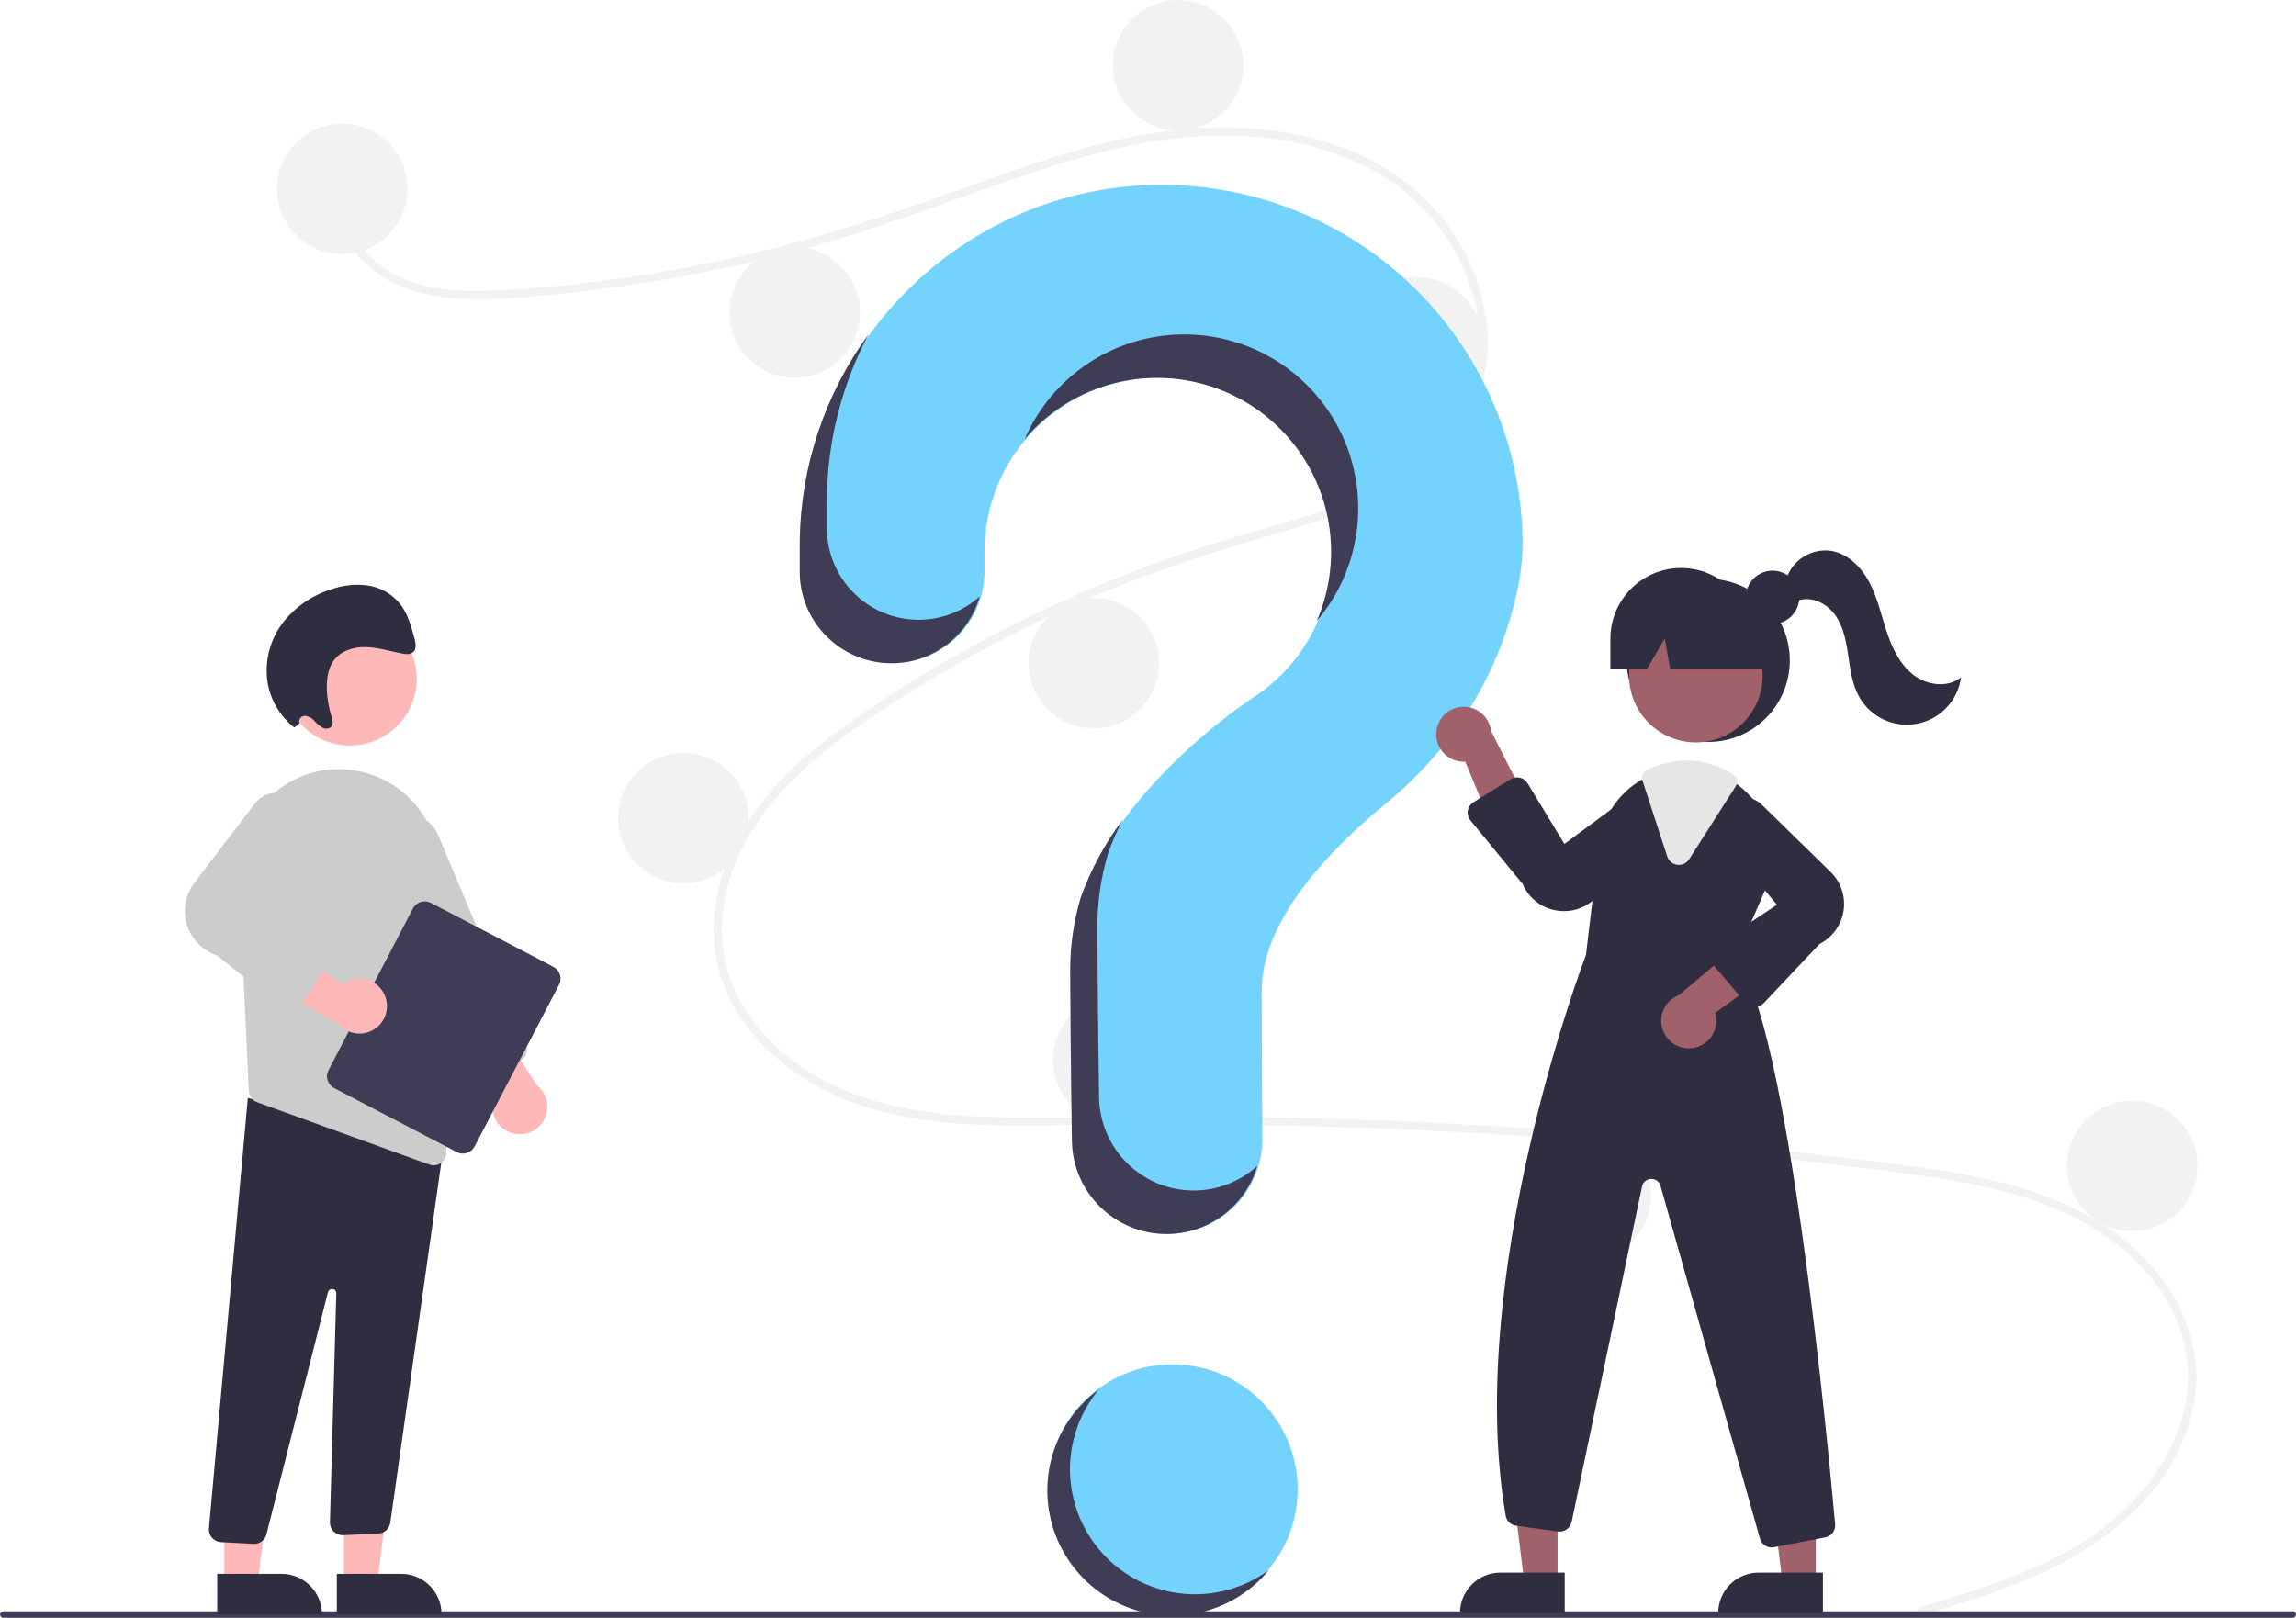
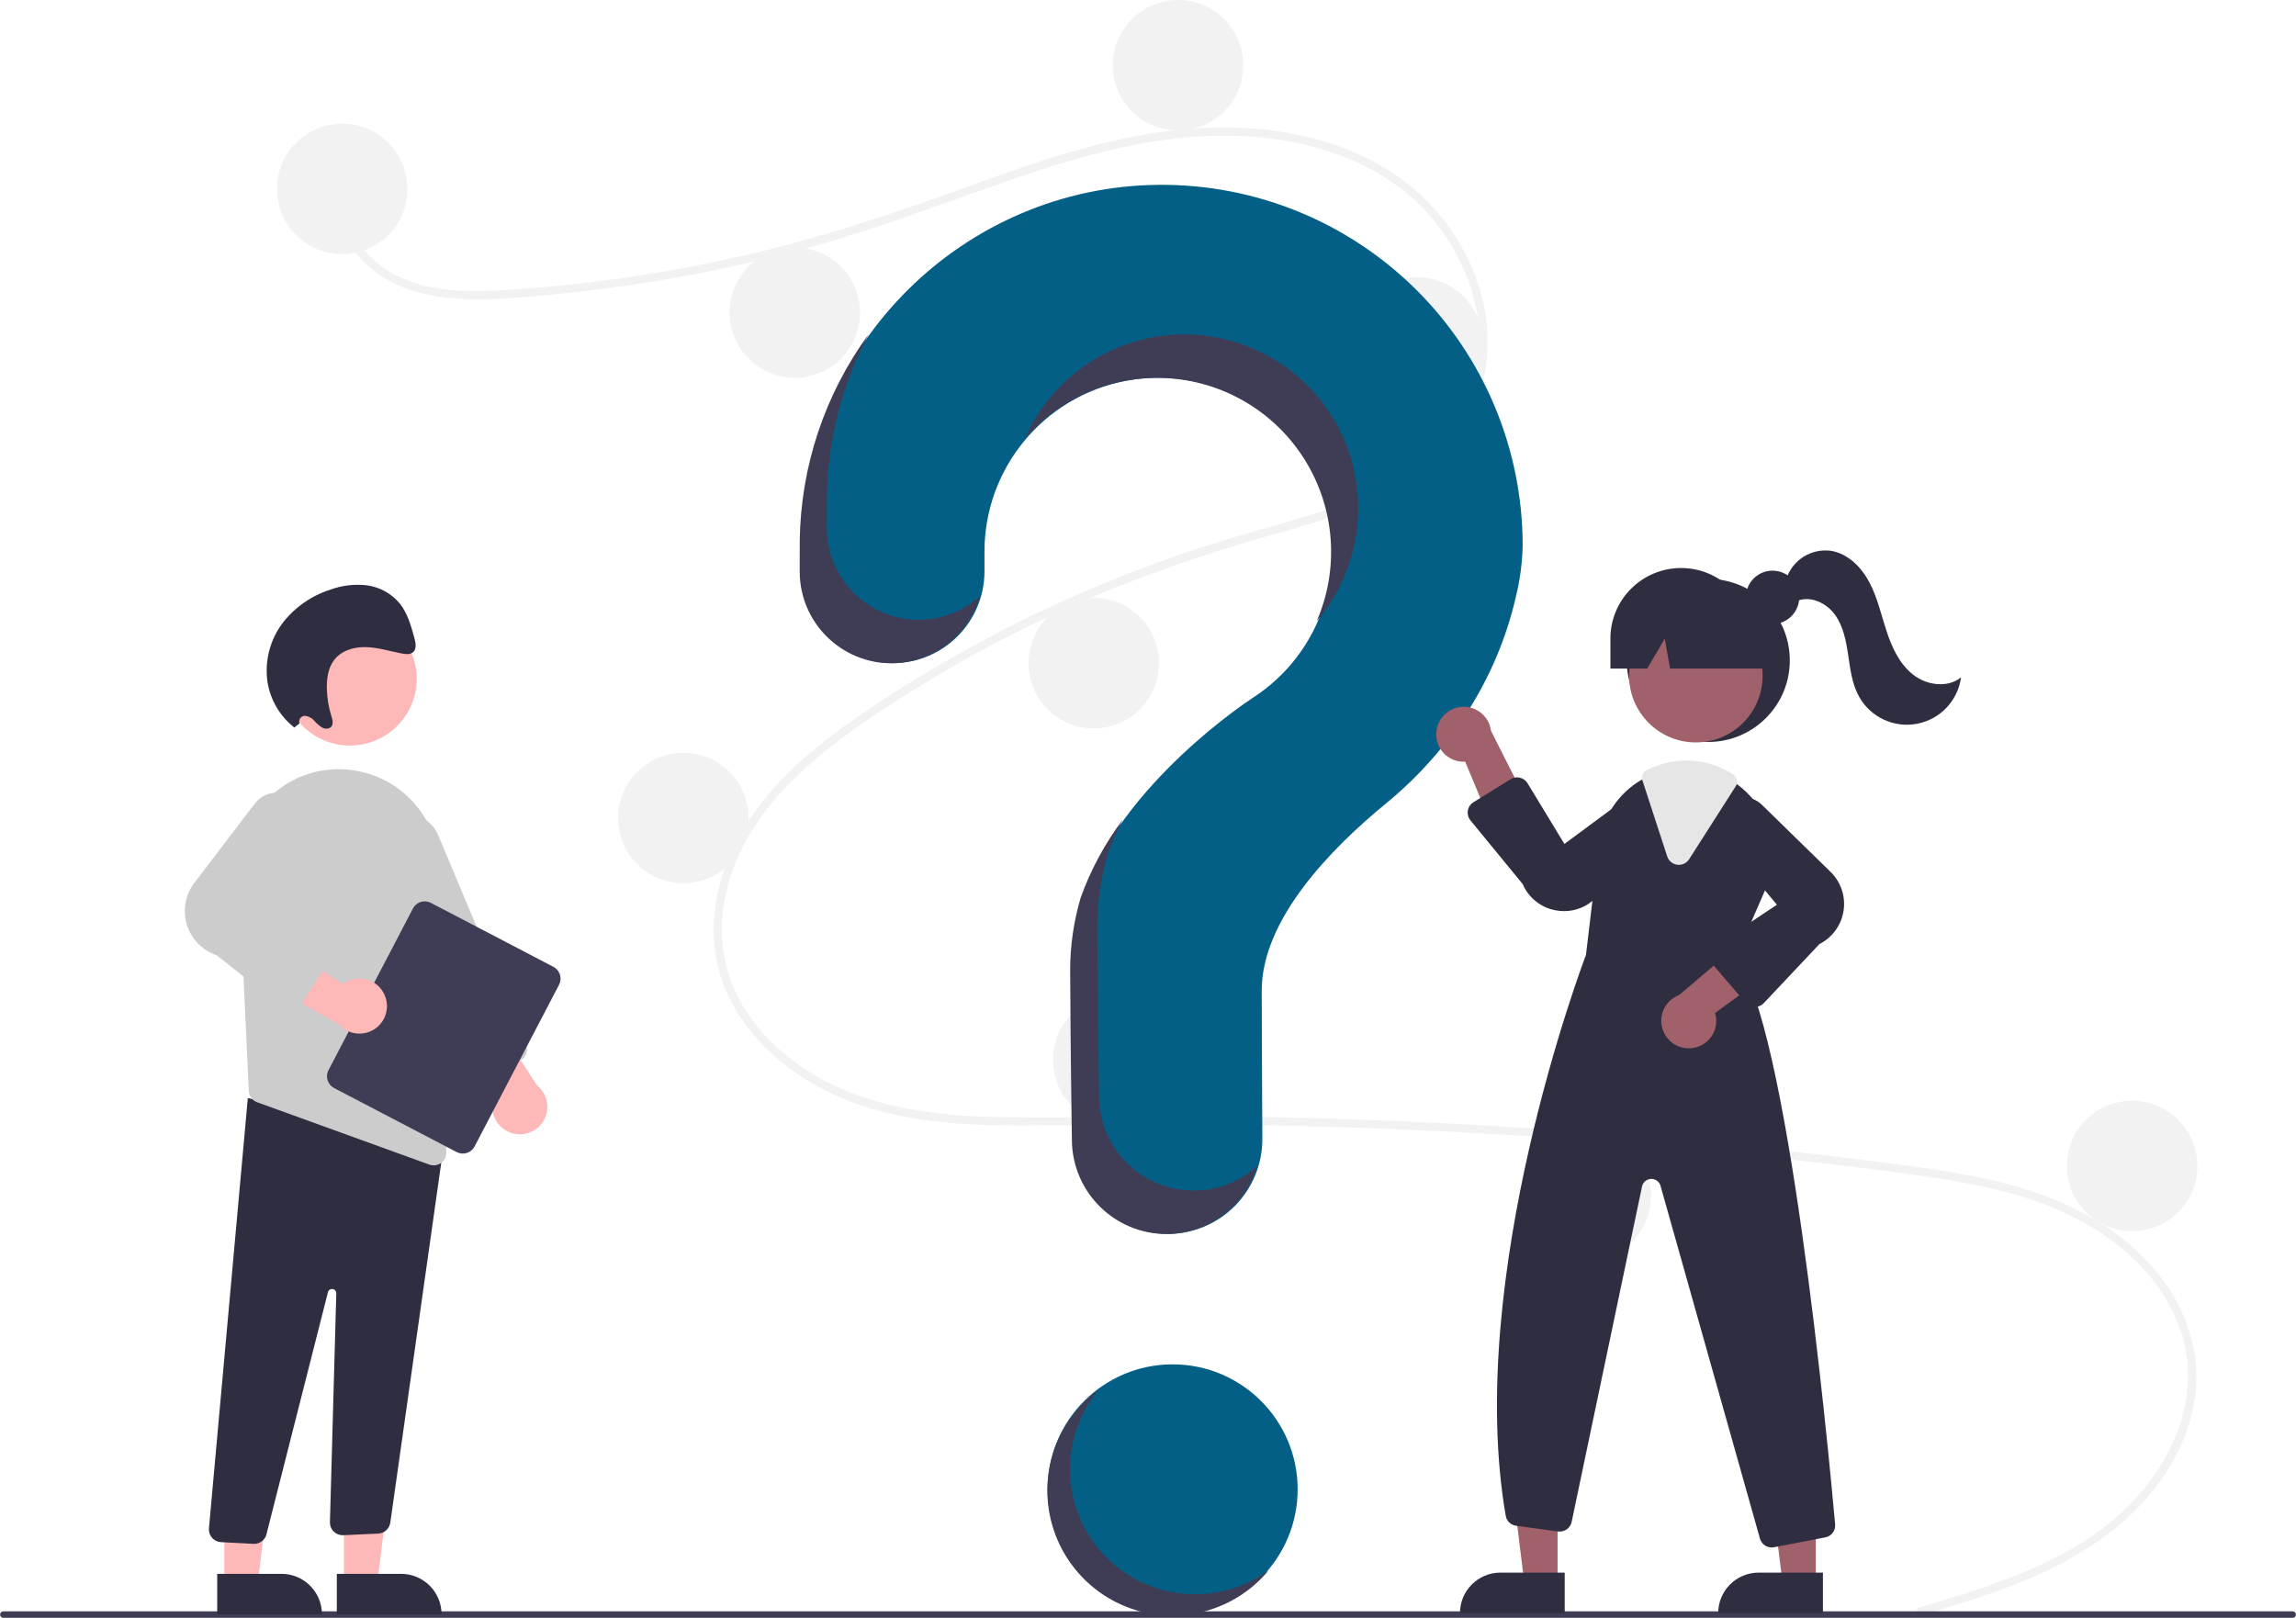
<svg xmlns="http://www.w3.org/2000/svg" id="ef672dd0-2e16-4c9d-8107-606b55e40777" data-name="Layer 1" width="844.675" height="595.262" viewBox="0 0 844.675 595.262">
-   <circle cx="431.393" cy="548" r="46" fill="#73d3fc" />
+   <circle cx="431.393" cy="548" r="46" fill="#045f86" />
  <path d="M883.862,743.785c25.735-7.729,53.094-15.788,73.503-34.161,18.238-16.418,30.55-41.489,22.995-66.112-7.54-24.572-30.124-40.956-53.442-49.105-13.225-4.622-27.061-7.186-40.891-9.2-15.035-2.19-30.136-3.984-45.23-5.71q-91.677-10.486-184.044-12.811c-30.385-.765-60.764-.747-91.152-.306-27.139.394-55.722.384-80.899-11.151-19.578-8.97-37.348-25.289-42.803-46.734-6.297-24.755,5.318-49.964,21.98-67.892,8.783-9.45,19.047-17.404,29.636-24.717,11.487-7.934,23.375-15.306,35.521-22.188a494.634,494.634,0,0,1,74.767-34.468c12.746-4.634,25.68-8.633,38.728-12.321,11.017-3.115,22.068-6.234,32.716-10.477,20.583-8.204,40.161-22.1,45.395-44.881,4.96-21.591-3.403-45.031-18.065-61.071-16.963-18.557-42.539-26.692-67.06-28.008-27.528-1.478-54.422,5.412-80.297,14.156-27.597,9.326-54.599,20.049-82.778,27.603a556.958,556.958,0,0,1-85.196,15.837c-14.082,1.5-28.59,3.193-42.756,2.045-11.872-.962-23.684-4.454-32.434-12.88-7.503-7.225-11.972-17.154-10.435-27.632.279-1.903,3.17-1.094,2.893.798-1.87,12.755,6.8,24.509,17.484,30.529,12.348,6.958,27.374,6.968,41.122,6.172a537.825,537.825,0,0,0,88.515-12.796c28.593-6.531,56.164-15.866,83.704-25.839,26.156-9.472,52.897-18.716,80.84-20.767,24.246-1.78,49.752,1.752,70.874,14.423,18.564,11.136,32.215,29.707,36.565,51.018,4.25,20.825-1.636,41.785-17.4,56.317-16.321,15.046-38.701,21.479-59.557,27.404-26.452,7.514-52.337,16.298-77.392,27.703a485.824,485.824,0,0,0-72.8,40.928c-22.246,15.202-44.201,34.331-51.237,61.451-3.277,12.633-2.672,26.032,2.812,37.965,4.876,10.61,12.907,19.535,22.262,26.419,22.321,16.424,50.453,19.797,77.414,20.132,30.281.377,60.564-.645,90.855-.148q92.599,1.52,184.819,11.273,23.108,2.446,46.158,5.407c13.822,1.776,27.69,3.541,41.278,6.695,24.162,5.608,47.674,16.392,62.692,36.878a61.319,61.319,0,0,1,11.947,30.446c1.051,11.524-1.77,23.069-6.98,33.321-11.532,22.69-33.134,37.123-56.073,46.605-12.287,5.079-25.032,8.926-37.752,12.746-1.853.557-2.645-2.338-.798-2.893Z" transform="translate(-177.6623 -152.3692)" fill="#f2f2f2" />
  <circle cx="125.893" cy="69.5" r="24" fill="#f2f2f2" />
  <circle cx="292.393" cy="115" r="24" fill="#f2f2f2" />
  <circle cx="433.393" cy="24" r="24" fill="#f2f2f2" />
  <circle cx="521.393" cy="126" r="24" fill="#f2f2f2" />
  <circle cx="402.393" cy="244" r="24" fill="#f2f2f2" />
  <circle cx="251.393" cy="301" r="24" fill="#f2f2f2" />
  <circle cx="411.393" cy="390" r="24" fill="#f2f2f2" />
  <circle cx="583.393" cy="440" r="24" fill="#f2f2f2" />
  <circle cx="784.393" cy="429" r="24" fill="#f2f2f2" />
-   <path d="M604.128,220.373c-71.892.508-130.756,58.93-131.777,130.816-.009.664-.014,5.33-.013,11.434a33.748,33.748,0,0,0,33.744,33.746h0a33.769,33.769,0,0,0,33.761-33.798c-.003-4.152-.006-7.026-.006-7.202a64,64,0,1,1,98.52,53.879l.012.014s-48.028,30.92-62.671,73.335l.012.003a94.004,94.004,0,0,0-3.874,26.768c0,3.725.219,36.321.643,62.778a34.786,34.786,0,0,0,34.79,34.222h0a34.796,34.796,0,0,0,34.794-35.011c-.147-24.229-.227-52.442-.227-54.489,0-26.045,25.125-51.995,45.764-68.917,23.766-19.487,40.868-46.043,47.737-75.999a86.762,86.762,0,0,0,2.499-18.834A132.75,132.75,0,0,0,604.128,220.373Z" transform="translate(-177.6623 -152.3692)" fill="#73d3fc" />
+   <path d="M604.128,220.373c-71.892.508-130.756,58.93-131.777,130.816-.009.664-.014,5.33-.013,11.434a33.748,33.748,0,0,0,33.744,33.746h0a33.769,33.769,0,0,0,33.761-33.798c-.003-4.152-.006-7.026-.006-7.202a64,64,0,1,1,98.52,53.879l.012.014s-48.028,30.92-62.671,73.335l.012.003a94.004,94.004,0,0,0-3.874,26.768c0,3.725.219,36.321.643,62.778a34.786,34.786,0,0,0,34.79,34.222h0a34.796,34.796,0,0,0,34.794-35.011c-.147-24.229-.227-52.442-.227-54.489,0-26.045,25.125-51.995,45.764-68.917,23.766-19.487,40.868-46.043,47.737-75.999a86.762,86.762,0,0,0,2.499-18.834A132.75,132.75,0,0,0,604.128,220.373Z" transform="translate(-177.6623 -152.3692)" fill="#045f86" />
  <path d="M1021.147,747.631H178.853a1.191,1.191,0,0,1,0-2.381h842.294a1.191,1.191,0,0,1,0,2.381Z" transform="translate(-177.6623 -152.3692)" fill="#3f3d56" />
  <circle cx="628.449" cy="242.996" r="30" fill="#2f2e41" />
  <polygon points="573.012 582.129 560.753 582.129 554.92 534.841 573.015 534.841 573.012 582.129" fill="#a0616a" />
  <path d="M551.996,578.626h23.644a0,0,0,0,1,0,0v14.887a0,0,0,0,1,0,0H537.109a0,0,0,0,1,0,0v0A14.887,14.887,0,0,1,551.996,578.626Z" fill="#2f2e41" />
  <polygon points="668.012 582.129 655.753 582.129 649.92 534.841 668.015 534.841 668.012 582.129" fill="#a0616a" />
  <path d="M646.996,578.626h23.644a0,0,0,0,1,0,0v14.887a0,0,0,0,1,0,0H632.109a0,0,0,0,1,0,0v0A14.887,14.887,0,0,1,646.996,578.626Z" fill="#2f2e41" />
  <circle cx="623.89" cy="248.61" r="24.561" fill="#a0616a" />
  <path d="M816.191,504.775l10.99-25.25a31.383,31.383,0,0,0-6.95-35.6,31.873,31.873,0,0,0-3.07-2.67,30.935,30.935,0,0,0-18.99-6.57,32.179,32.179,0,0,0-13.4,2.98c-.36.16-.71.33-1.07.5-.69.33-1.37.69-2.03,1.06a31.678,31.678,0,0,0-15.7,23.88l-4.85,40.64c-1.22,3.19-44.74,118.39-29.52,206.34a4.467,4.467,0,0,0,3.82,3.67l15.43,2.1a4.497,4.497,0,0,0,5.01-3.53l25.89-123.41a3.503,3.503,0,0,1,6.8-.23l36.58,129.78a4.471,4.471,0,0,0,4.31,3.28,5.122,5.122,0,0,0,.87-.08l18.85-3.63a4.471,4.471,0,0,0,3.63-4.81C850.021,682.335,835.301,527.605,816.191,504.775Z" transform="translate(-177.6623 -152.3692)" fill="#2f2e41" />
  <path d="M706.102,421.419A10.056,10.056,0,0,0,716.696,432.623l13.729,32.992,10.385-15.394-14.629-28.97a10.11,10.11,0,0,0-20.079.169Z" transform="translate(-177.6623 -152.3692)" fill="#a0616a" />
  <path d="M800.19,537.996a10.056,10.056,0,0,0,8.427-12.913l28.885-21.038-17.39-6.512-24.764,20.977a10.11,10.11,0,0,0,4.842,19.487Z" transform="translate(-177.6623 -152.3692)" fill="#a0616a" />
  <path d="M753.102,487.61a17.057,17.057,0,0,1-3.298-.325,16.305,16.305,0,0,1-11.948-9.616l-19.234-23.453a4.501,4.501,0,0,1,1.111-6.681l13.684-8.471a4.5,4.5,0,0,1,6.215,1.49l13.556,22.334L779.15,443.702A9.721,9.721,0,0,1,790.46,459.264l-25.912,23.637A16.253,16.253,0,0,1,753.102,487.61Z" transform="translate(-177.6623 -152.3692)" fill="#2f2e41" />
  <path d="M823.252,522.883c-.035,0-.071,0-.106-.001a4.508,4.508,0,0,1-3.311-1.57l-12.166-14.193a4.5,4.5,0,0,1,.92-6.673l22.781-15.188-20.638-24.812a9.721,9.721,0,0,1,14.887-12.183l25.084,24.513a16.525,16.525,0,0,1-3.675,26.94l-20.501,21.754A4.507,4.507,0,0,1,823.252,522.883Z" transform="translate(-177.6623 -152.3692)" fill="#2f2e41" />
  <path d="M795.307,470.584a4.632,4.632,0,0,1-.584-.037,4.461,4.461,0,0,1-3.71-3.069l-9.142-28.029a3.083,3.083,0,0,1,1.594-3.725l.297-.14c.269-.128.535-.254.807-.375a32.574,32.574,0,0,1,13.603-3.023,31.327,31.327,0,0,1,17.161,5.157,3.13,3.13,0,0,1,.901,4.294L799.084,468.504A4.455,4.455,0,0,1,795.307,470.584Z" transform="translate(-177.6623 -152.3692)" fill="#e6e6e6" />
  <circle cx="652.101" cy="219.786" r="9.817" fill="#2f2e41" />
  <path d="M796.111,361.365h0a26,26,0,0,0-26,26v11h13.529l6.471-11,1.941,11h41.059l-11-11A26,26,0,0,0,796.111,361.365Z" transform="translate(-177.6623 -152.3692)" fill="#2f2e41" />
  <path d="M834.809,365.431a15.15,15.15,0,0,1,16.481-10.396c6.256,1.046,11.202,6.075,14.149,11.691s4.308,11.903,6.289,17.928,4.791,12.084,9.793,15.984,12.677,4.958,17.59.946a20.118,20.118,0,0,1-37.477,7.181c-2.592-4.612-3.261-10.017-4.03-15.251s-1.767-10.65-4.862-14.94-8.888-7.093-13.804-5.139Z" transform="translate(-177.6623 -152.3692)" fill="#2f2e41" />
  <path d="M515.609,380.408h0a33.748,33.748,0,0,1-33.744-33.746c-0-6.104.004-10.771.013-11.434a131.507,131.507,0,0,1,15.359-59.909,131.803,131.803,0,0,0-25.359,75.909c-.009.664-.014,5.33-.013,11.434a33.748,33.748,0,0,0,33.744,33.746h0A33.773,33.773,0,0,0,538.097,371.817,33.622,33.622,0,0,1,515.609,380.408Z" transform="translate(-177.6623 -152.3692)" fill="#3f3d56" />
  <path d="M606.415,291.478a64.004,64.004,0,0,1,55.659,89.413,63.997,63.997,0,1,0-107.426-66.985A63.871,63.871,0,0,1,606.415,291.478Z" transform="translate(-177.6623 -152.3692)" fill="#3f3d56" />
  <path d="M616.797,590.408h0a34.787,34.787,0,0,1-34.79-34.222c-.423-26.456-.643-59.052-.643-62.778a94.004,94.004,0,0,1,3.874-26.768l-.012-.003a95.069,95.069,0,0,1,5.494-12.701,110.047,110.047,0,0,0-15.494,28.701l.012.003a94.004,94.004,0,0,0-3.874,26.768c0,3.725.219,36.321.643,62.778a34.787,34.787,0,0,0,34.79,34.222h0a34.803,34.803,0,0,0,33.402-25.048A34.66,34.66,0,0,1,616.797,590.408Z" transform="translate(-177.6623 -152.3692)" fill="#3f3d56" />
  <polygon points="126.541 582.585 138.8 582.584 144.633 535.296 126.538 535.297 126.541 582.585" fill="#ffb8b8" />
  <path d="M301.576,731.451H340.107a0,0,0,0,1,0,0v14.887a0,0,0,0,1,0,0H316.463A14.887,14.887,0,0,1,301.576,731.451v0A0,0,0,0,1,301.576,731.451Z" transform="translate(464.0541 1325.404) rotate(179.9974)" fill="#2f2e41" />
  <polygon points="82.541 582.585 94.8 582.584 100.633 535.296 82.538 535.297 82.541 582.585" fill="#ffb8b8" />
  <path d="M257.576,731.451H296.107a0,0,0,0,1,0,0v14.887a0,0,0,0,1,0,0H272.463A14.887,14.887,0,0,1,257.576,731.451v0A0,0,0,0,1,257.576,731.451Z" transform="translate(376.0541 1325.406) rotate(179.9974)" fill="#2f2e41" />
  <path d="M270.917,720.411l-11.975-.63a4.673,4.673,0,0,1-4.419-4.967l14.313-158.466,65.911,17.786,6.35-1.732L321.239,712.686a4.696,4.696,0,0,1-4.358,3.945l-12.909.601a4.674,4.674,0,0,1-4.931-4.796l2.339-84.196a1.558,1.558,0,0,0-3.083-.36L275.739,716.692a4.646,4.646,0,0,1-4.569,3.725C271.086,720.418,271.002,720.416,270.917,720.411Z" transform="translate(-177.6623 -152.3692)" fill="#2f2e41" />
  <circle cx="128.742" cy="249.759" r="24.561" fill="#ffb8b8" />
  <path d="M265.512,474.287l2.701,58.267.976,21.199a4.642,4.642,0,0,0,3.074,4.175l63.336,22.943a4.477,4.477,0,0,0,1.6.28,4.644,4.644,0,0,0,4.664-4.788L339.266,471.597A36.93,36.93,0,0,0,308.522,435.92c-.613-.093-1.236-.187-1.859-.27a36.249,36.249,0,0,0-29.165,9.441,37.236,37.236,0,0,0-11.986,29.196Z" transform="translate(-177.6623 -152.3692)" fill="#ccc" />
  <path d="M365.855,569.245a10.064,10.064,0,0,1-5.369-15.227l-21.478-28.56,18.534-1.147,17.554,27.297a10.111,10.111,0,0,1-9.242,17.637Z" transform="translate(-177.6623 -152.3692)" fill="#ffb8b8" />
  <path d="M350.753,548.85a4.644,4.644,0,0,1-2.541-2.518L315.854,469.237a12.463,12.463,0,1,1,22.984-9.647l32.358,77.095a4.679,4.679,0,0,1-2.5,6.118l-14.365,6.029a4.642,4.642,0,0,1-3.577.017Z" transform="translate(-177.6623 -152.3692)" fill="#ccc" />
  <path d="M298.508,546.131,329.587,486.622a4.878,4.878,0,0,1,6.575-2.063l45.112,23.56a4.878,4.878,0,0,1,2.063,6.575l-31.079,59.509a4.878,4.878,0,0,1-6.575,2.063L300.571,552.706A4.878,4.878,0,0,1,298.508,546.131Z" transform="translate(-177.6623 -152.3692)" fill="#3f3d56" />
  <path d="M319.351,518.943a10.064,10.064,0,0,0-15.517-4.46l-29.778-19.754-.051,18.57L302.29,529.21a10.111,10.111,0,0,0,17.06-10.267Z" transform="translate(-177.6623 -152.3692)" fill="#ffb8b8" />
  <path d="M281.701,523.119l-24.337-19.278a17.163,17.163,0,0,1-7.823-27.135l22.097-28.96a10.096,10.096,0,0,1,17.13,10.284l-17.484,28.6,25.694,12.187a4.674,4.674,0,0,1,1.948,6.72l-10.372,16.414a4.682,4.682,0,0,1-3.167,2.111c-.026.004-.051.008-.077.012A4.696,4.696,0,0,1,281.701,523.119Z" transform="translate(-177.6623 -152.3692)" fill="#ccc" />
  <path d="M287.845,418.574a2.135,2.135,0,0,1,1.856-2.819,4.93,4.93,0,0,1,3.476,1.715,13.833,13.833,0,0,0,3.071,2.637c1.188.599,2.8.514,3.477-.628.636-1.072.2-2.508-.185-3.753a36.907,36.907,0,0,1-1.63-9.77c-.111-3.7.411-7.562,2.46-10.448,2.644-3.725,7.371-5.139,11.845-5.036s8.875,1.484,13.307,2.357c1.53.301,3.328.456,4.352-.73,1.088-1.261.688-3.301.226-5.004-1.201-4.417-2.475-8.985-5.265-12.552a18.898,18.898,0,0,0-12.061-6.79,28.938,28.938,0,0,0-13.462,1.528,36.096,36.096,0,0,0-17.683,12.319,29.236,29.236,0,0,0-5.578,21.6,26.667,26.667,0,0,0,9.886,16.855Z" transform="translate(-177.6623 -152.3692)" fill="#2f2e41" />
  <path d="M598.92,735.149a45.994,45.994,0,0,1-17.07-71.489,45.997,45.997,0,1,0,62.569,66.464A45.969,45.969,0,0,1,598.92,735.149Z" transform="translate(-177.6623 -152.3692)" fill="#3f3d56" />
</svg>
